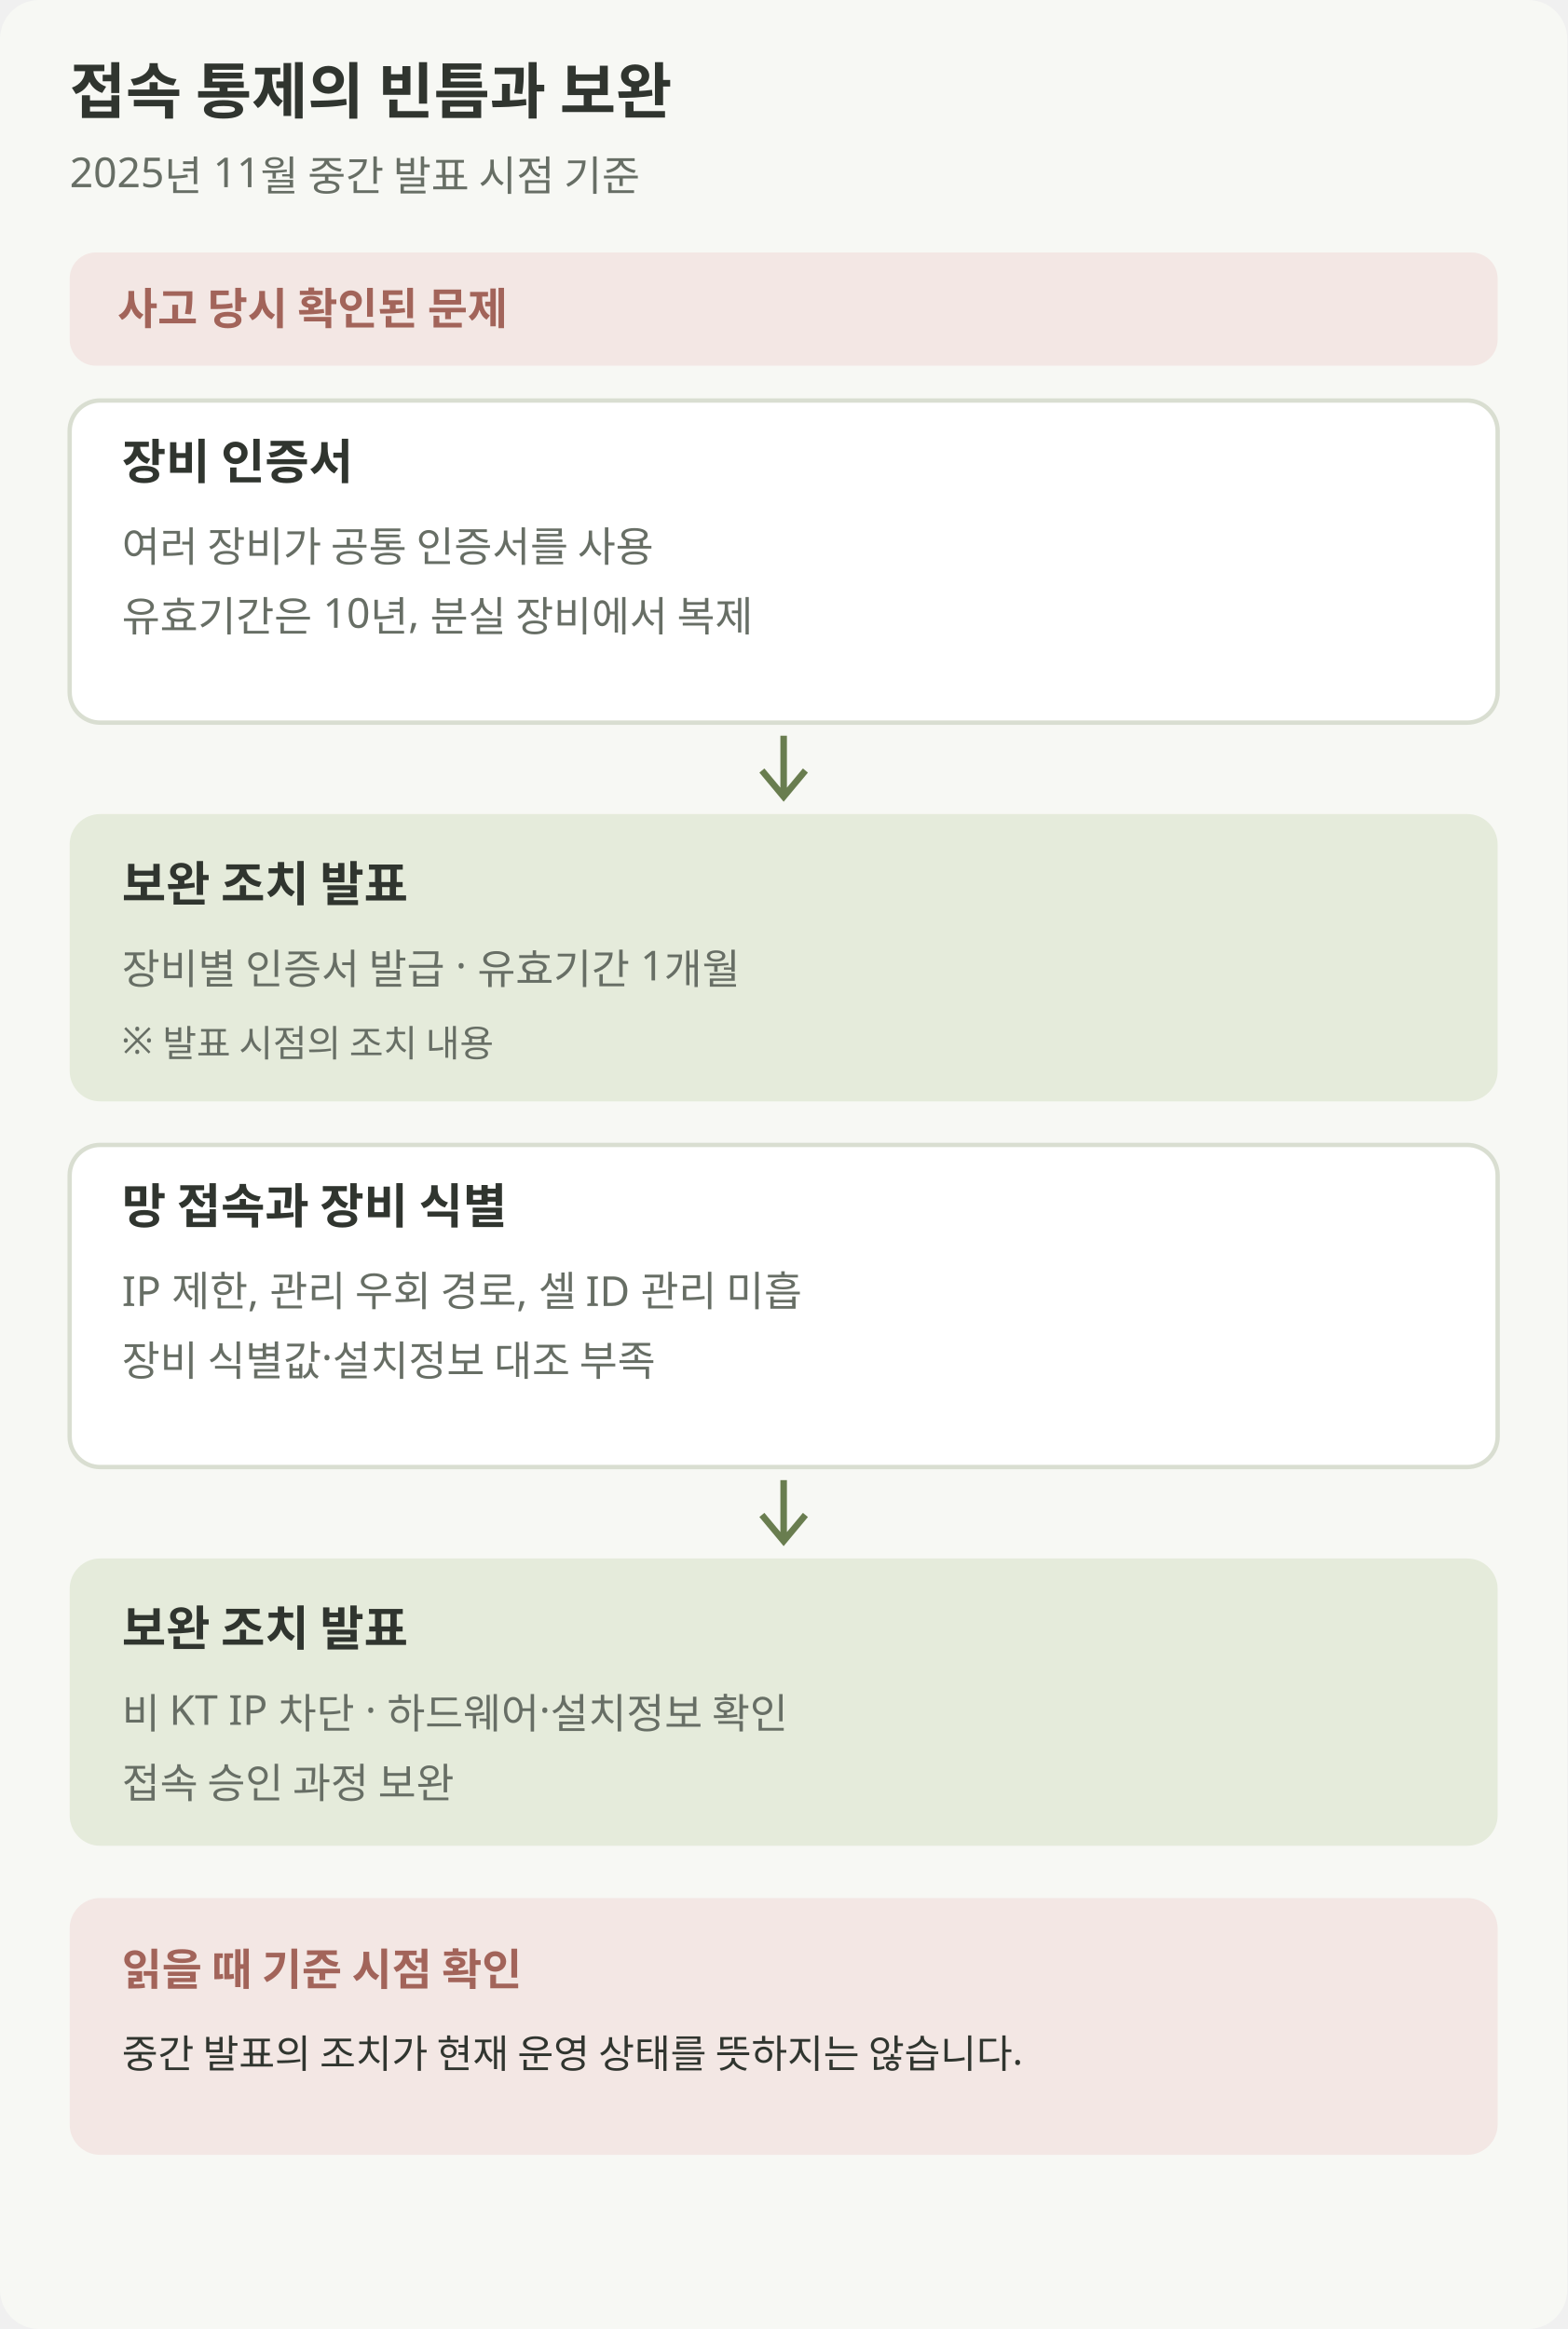
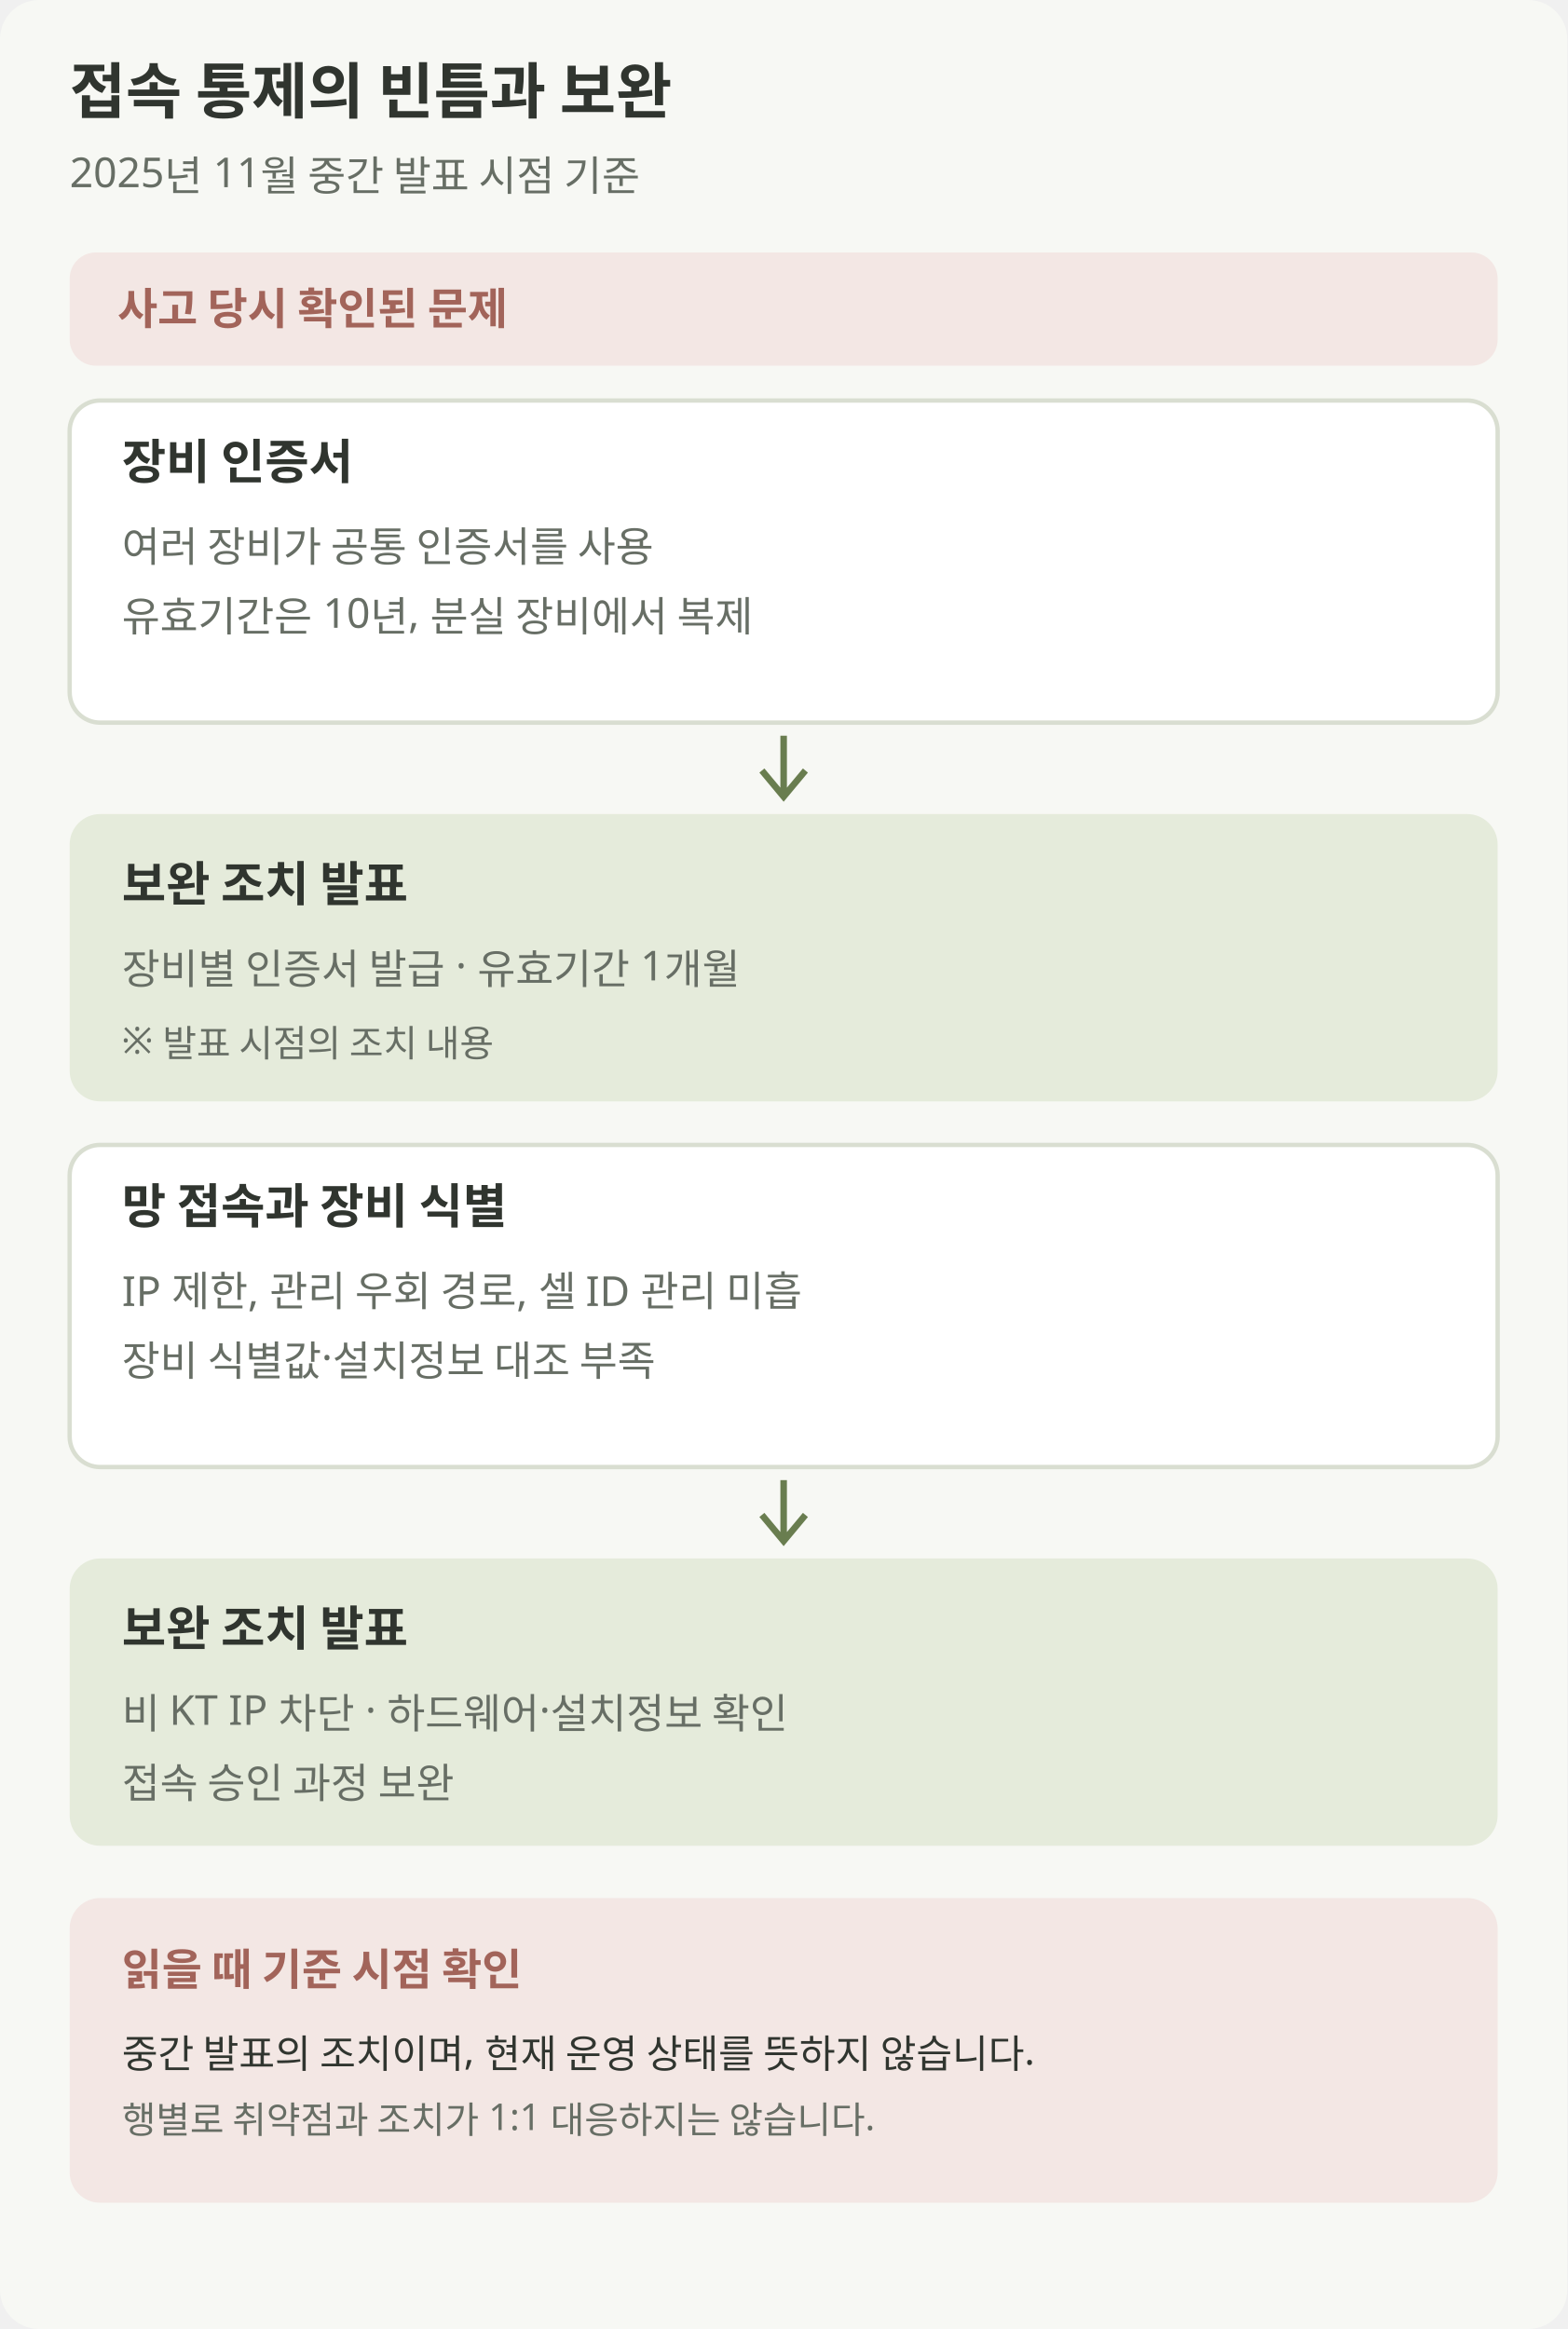
<svg xmlns="http://www.w3.org/2000/svg" viewBox="0 0 720 1070" role="img" aria-labelledby="title desc">
  <rect width="720" height="1070" rx="18" fill="#f7f8f4" />
  <text x="32" y="52" fill="#30352f" font-family="sans-serif" font-size="28" font-weight="700">접속 통제의 빈틈과 보완</text>
  <text x="32" y="86" fill="#676e65" font-family="sans-serif" font-size="19">2025년 11월 중간 발표 시점 기준</text>
  <g font-family="sans-serif">
    <rect x="32" y="116" width="656" height="52" rx="12" fill="#f3e7e4" />
    <text x="54" y="149" fill="#a2645a" font-size="20" font-weight="700">사고 당시 확인된 문제</text>
    <rect x="32" y="184" width="656" height="148" rx="14" fill="#fff" stroke="#d9ded1" stroke-width="2" />
    <text x="56" y="220" fill="#30352f" font-size="22" font-weight="700">장비 인증서</text>
    <text x="56" y="258" fill="#676e65" font-size="19">여러 장비가 공통 인증서를 사용</text>
    <text x="56" y="290" fill="#676e65" font-size="19">유효기간은 10년, 분실 장비에서 복제</text>
    <path d="M360 338 V364 M350 354 L360 366 L370 354" fill="none" stroke="#697d4f" stroke-width="3" />
    <rect x="32" y="374" width="656" height="132" rx="14" fill="#e5ebdb" />
    <text x="56" y="414" fill="#30352f" font-size="22" font-weight="700">보완 조치 발표</text>
    <text x="56" y="452" fill="#676e65" font-size="19">장비별 인증서 발급 · 유효기간 1개월</text>
    <text x="56" y="484" fill="#676e65" font-size="17">※ 발표 시점의 조치 내용</text>
    <rect x="32" y="526" width="656" height="148" rx="14" fill="#fff" stroke="#d9ded1" stroke-width="2" />
    <text x="56" y="562" fill="#30352f" font-size="22" font-weight="700">망 접속과 장비 식별</text>
    <text x="56" y="600" fill="#676e65" font-size="19">IP 제한, 관리 우회 경로, 셀 ID 관리 미흡</text>
    <text x="56" y="632" fill="#676e65" font-size="19">장비 식별값·설치정보 대조 부족</text>
    <path d="M360 680 V706 M350 696 L360 708 L370 696" fill="none" stroke="#697d4f" stroke-width="3" />
    <rect x="32" y="716" width="656" height="132" rx="14" fill="#e5ebdb" />
    <text x="56" y="756" fill="#30352f" font-size="22" font-weight="700">보완 조치 발표</text>
    <text x="56" y="794" fill="#676e65" font-size="19">비 KT IP 차단 · 하드웨어·설치정보 확인</text>
    <text x="56" y="826" fill="#676e65" font-size="19">접속 승인 과정 보완</text>
-     <rect x="32" y="872" width="656" height="118" rx="14" fill="#f3e7e4" />
+     <rect x="32" y="872" width="656" height="140" rx="14" fill="#f3e7e4" />
    <text x="56" y="912" fill="#a2645a" font-size="20" font-weight="700">읽을 때 기준 시점 확인</text>
-     <text x="56" y="950" fill="#30352f" font-size="18">중간 발표의 조치가 현재 운영 상태를 뜻하지는 않습니다.</text>
+     <text x="56" y="950" fill="#30352f" font-size="18">중간 발표의 조치이며, 현재 운영 상태를 뜻하지 않습니다.</text>
+     <text x="56" y="980" fill="#676e65" font-size="17">행별로 취약점과 조치가 1:1 대응하지는 않습니다.</text>
  </g>
</svg>
